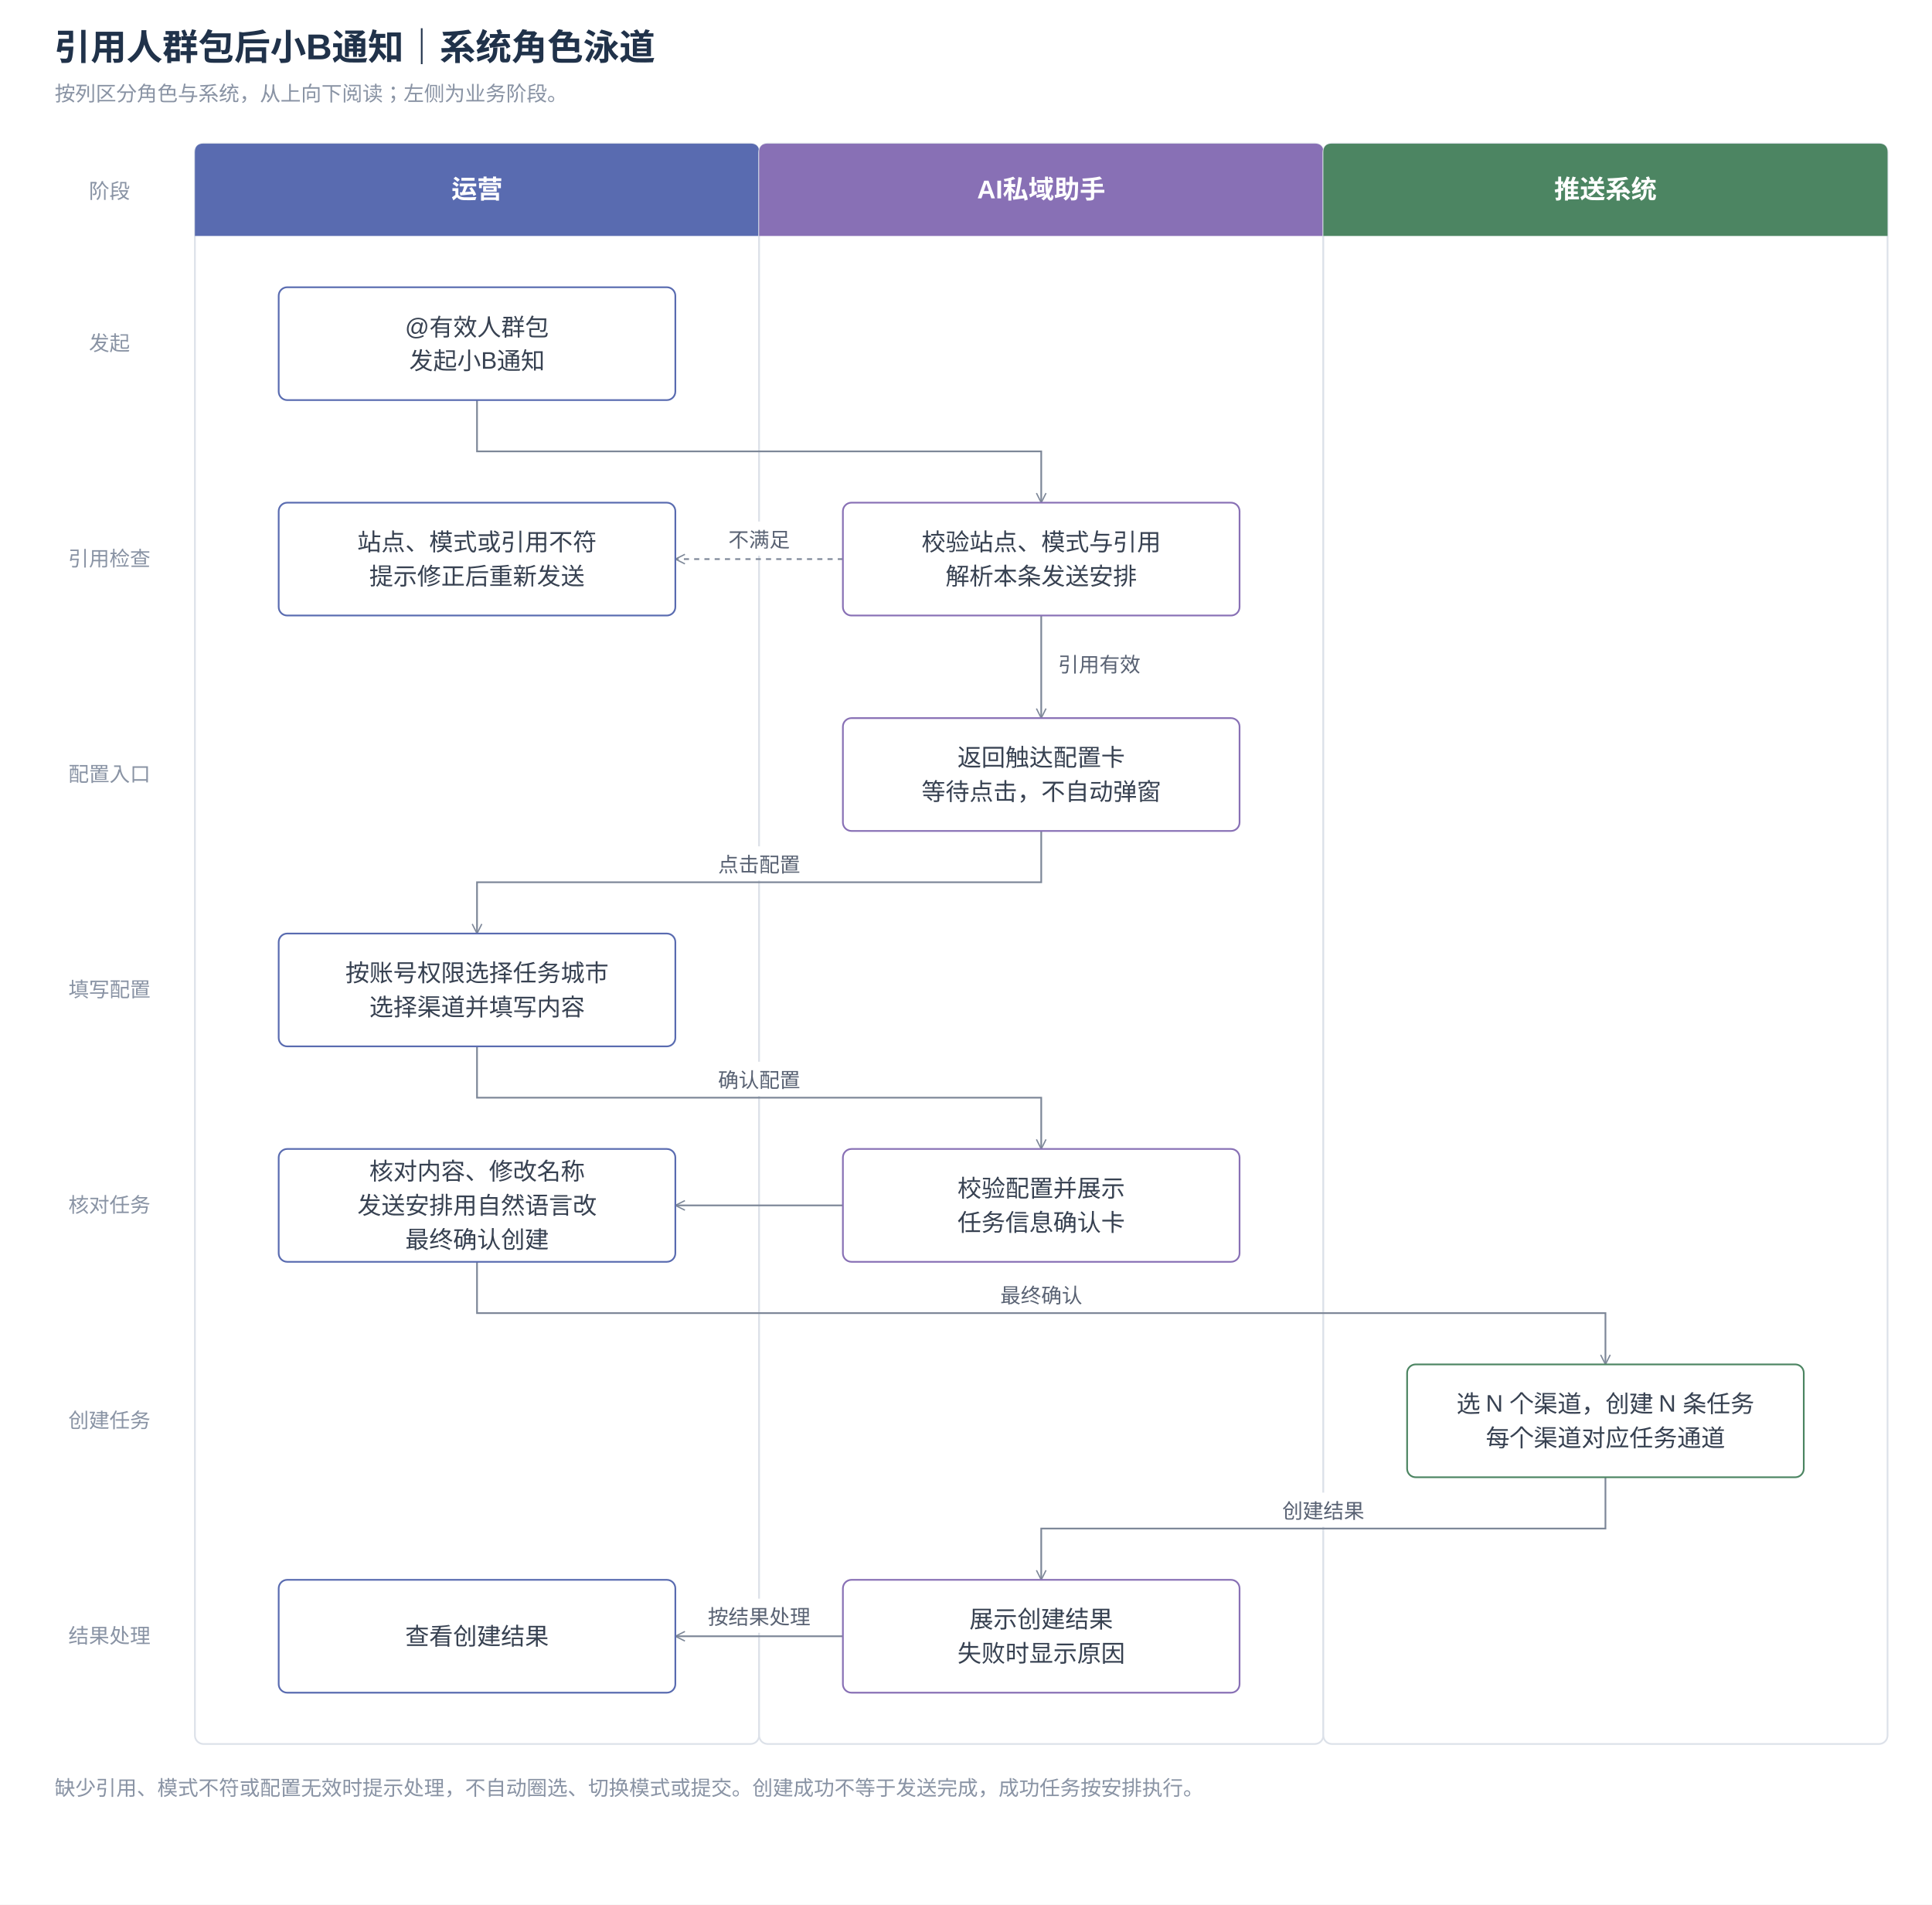
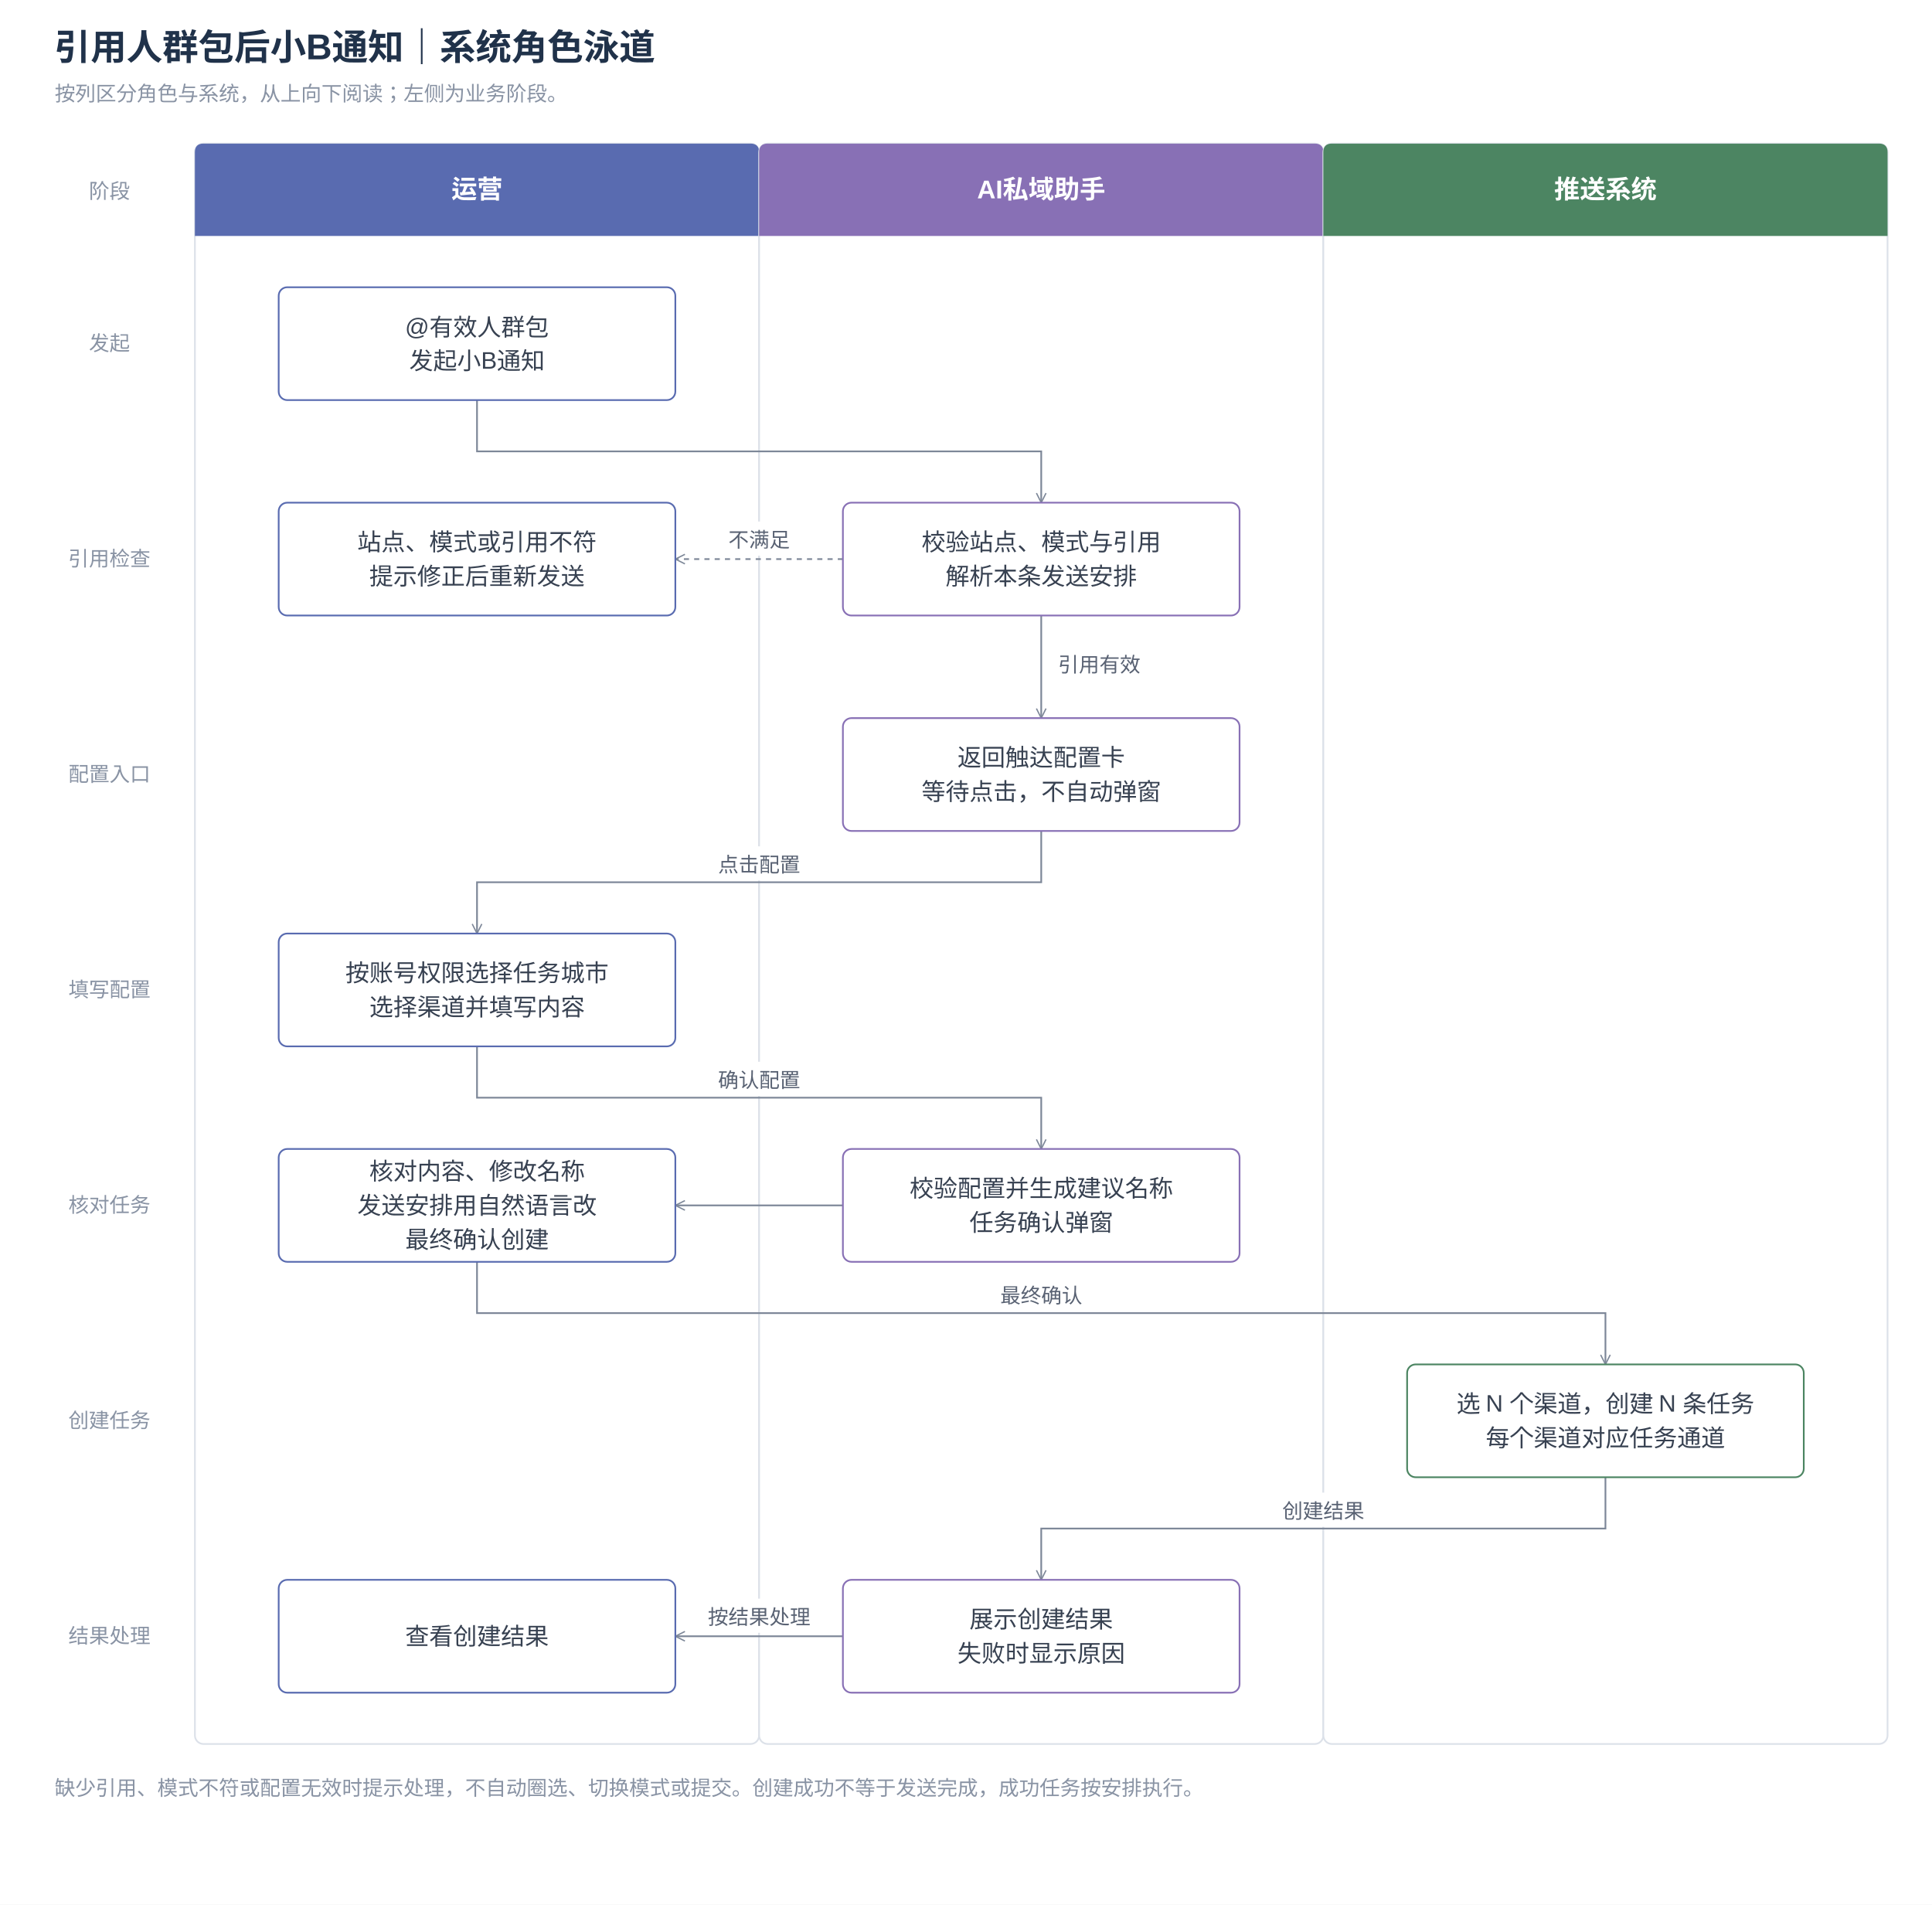
<svg xmlns="http://www.w3.org/2000/svg" width="1130" height="1114" viewBox="0 0 1130 1114" role="img" aria-label="引用人群包后小B通知系统角色泳道图" style="font-family:PingFang SC,Microsoft YaHei,Arial,sans-serif">
  <defs>
    <marker id="arrow" viewBox="0 0 10 10" refX="9" refY="5" markerWidth="7" markerHeight="7" orient="auto">
      <path d="M1 1L9 5L1 9" fill="none" stroke="#7d8798" stroke-width="1.1" />
    </marker>
  </defs>
  <rect width="1130" height="1114" fill="white" />
  <text x="32" y="35" font-size="21" font-weight="650" fill="#20324a">引用人群包后小B通知｜系统角色泳道</text>
  <text x="32" y="59" font-size="12" fill="#8993a4">按列区分角色与系统，从上向下阅读；左侧为业务阶段。</text>
  <text x="64" y="116.0" text-anchor="middle" font-size="12" fill="#8993a4">阶段</text>
  <rect x="114" y="84" width="330" height="936" rx="5" fill="white" stroke="#dce1e9" />
  <path d="M119 84H439Q444 84 444 89V138H114V89Q114 84 119 84" fill="#596bb0" />
  <text x="279.0" y="116.0" text-anchor="middle" font-size="15" font-weight="600" fill="white">运营</text>
  <rect x="444" y="84" width="330" height="936" rx="5" fill="white" stroke="#dce1e9" />
  <path d="M449 84H769Q774 84 774 89V138H444V89Q444 84 449 84" fill="#8870b5" />
  <text x="609.0" y="116.0" text-anchor="middle" font-size="15" font-weight="600" fill="white">AI私域助手</text>
  <rect x="774" y="84" width="330" height="936" rx="5" fill="white" stroke="#dce1e9" />
  <path d="M779 84H1099Q1104 84 1104 89V138H774V89Q774 84 779 84" fill="#4c8562" />
  <text x="939.0" y="116.0" text-anchor="middle" font-size="15" font-weight="600" fill="white">推送系统</text>
  <text x="64" y="205.0" text-anchor="middle" font-size="12" fill="#8993a4">发起</text>
  <text x="64" y="331.0" text-anchor="middle" font-size="12" fill="#8993a4">引用检查</text>
  <text x="64" y="457.0" text-anchor="middle" font-size="12" fill="#8993a4">配置入口</text>
  <text x="64" y="583.0" text-anchor="middle" font-size="12" fill="#8993a4">填写配置</text>
  <text x="64" y="709.0" text-anchor="middle" font-size="12" fill="#8993a4">核对任务</text>
  <text x="64" y="835.0" text-anchor="middle" font-size="12" fill="#8993a4">创建任务</text>
  <text x="64" y="961.0" text-anchor="middle" font-size="12" fill="#8993a4">结果处理</text>
  <path d="M279 234 L279 264 L609 264 L609 294" fill="none" stroke="#7d8798" stroke-width="1" marker-end="url(#arrow)" />
  <path d="M609 360 L609 390 L609 390 L609 420" fill="none" stroke="#7d8798" stroke-width="1" marker-end="url(#arrow)" />
  <rect x="613.0" y="378.0" width="60" height="20" rx="3" fill="white" />
  <text x="643.0" y="393.0" text-anchor="middle" font-size="12" fill="#596273">引用有效</text>
  <path d="M609 486 L609 516 L279 516 L279 546" fill="none" stroke="#7d8798" stroke-width="1" marker-end="url(#arrow)" />
  <rect x="414.0" y="495.0" width="60" height="20" rx="3" fill="white" />
  <text x="444.0" y="510.0" text-anchor="middle" font-size="12" fill="#596273">点击配置</text>
  <path d="M279 612 L279 642 L609 642 L609 672" fill="none" stroke="#7d8798" stroke-width="1" marker-end="url(#arrow)" />
  <rect x="414.0" y="621.0" width="60" height="20" rx="3" fill="white" />
  <text x="444.0" y="636.0" text-anchor="middle" font-size="12" fill="#596273">确认配置</text>
  <path d="M493 705 L395 705" fill="none" stroke="#7d8798" stroke-width="1" marker-end="url(#arrow)" />
  <path d="M279 738 L279 768 L939 768 L939 798" fill="none" stroke="#7d8798" stroke-width="1" marker-end="url(#arrow)" />
  <rect x="579.0" y="747.0" width="60" height="20" rx="3" fill="white" />
  <text x="609.0" y="762.0" text-anchor="middle" font-size="12" fill="#596273">最终确认</text>
  <path d="M939 864 L939 894 L609 894 L609 924" fill="none" stroke="#7d8798" stroke-width="1" marker-end="url(#arrow)" />
  <rect x="744.0" y="873.0" width="60" height="20" rx="3" fill="white" />
  <text x="774.0" y="888.0" text-anchor="middle" font-size="12" fill="#596273">创建结果</text>
  <path d="M493 957 L395 957" fill="none" stroke="#7d8798" stroke-width="1" marker-end="url(#arrow)" />
  <rect x="408.0" y="935.0" width="72" height="20" rx="3" fill="white" />
  <text x="444.0" y="950.0" text-anchor="middle" font-size="12" fill="#596273">按结果处理</text>
  <path d="M493 327 L395 327" fill="none" stroke="#7d8798" stroke-width="1" marker-end="url(#arrow)" stroke-dasharray="3 3" />
  <rect x="420.0" y="305.0" width="48" height="20" rx="3" fill="white" />
  <text x="444.0" y="320.0" text-anchor="middle" font-size="12" fill="#596273">不满足</text>
  <rect x="163.0" y="168.0" width="232" height="66" rx="5" fill="white" stroke="#596bb0" stroke-width="1" />
  <text x="279.0" y="196.0" text-anchor="middle" font-size="14" fill="#374151">@有效人群包</text>
  <text x="279.0" y="216.0" text-anchor="middle" font-size="14" fill="#374151">发起小B通知</text>
  <rect x="493.0" y="294.0" width="232" height="66" rx="5" fill="white" stroke="#8870b5" stroke-width="1" />
  <text x="609.0" y="322.0" text-anchor="middle" font-size="14" fill="#374151">校验站点、模式与引用</text>
  <text x="609.0" y="342.0" text-anchor="middle" font-size="14" fill="#374151">解析本条发送安排</text>
  <rect x="493.0" y="420.0" width="232" height="66" rx="5" fill="white" stroke="#8870b5" stroke-width="1" />
  <text x="609.0" y="448.0" text-anchor="middle" font-size="14" fill="#374151">返回触达配置卡</text>
  <text x="609.0" y="468.0" text-anchor="middle" font-size="14" fill="#374151">等待点击，不自动弹窗</text>
  <rect x="163.0" y="546.0" width="232" height="66" rx="5" fill="white" stroke="#596bb0" stroke-width="1" />
  <text x="279.0" y="574.0" text-anchor="middle" font-size="14" fill="#374151">按账号权限选择任务城市</text>
  <text x="279.0" y="594.0" text-anchor="middle" font-size="14" fill="#374151">选择渠道并填写内容</text>
  <rect x="493.0" y="672.0" width="232" height="66" rx="5" fill="white" stroke="#8870b5" stroke-width="1" />
-   <text x="609.0" y="700.0" text-anchor="middle" font-size="14" fill="#374151">校验配置并展示</text>
-   <text x="609.0" y="720.0" text-anchor="middle" font-size="14" fill="#374151">任务信息确认卡</text>
+   <text x="609.0" y="700.0" text-anchor="middle" font-size="14" fill="#374151">校验配置并生成建议名称</text>
+   <text x="609.0" y="720.0" text-anchor="middle" font-size="14" fill="#374151">任务确认弹窗</text>
  <rect x="163.0" y="672.0" width="232" height="66" rx="5" fill="white" stroke="#596bb0" stroke-width="1" />
  <text x="279.0" y="690.0" text-anchor="middle" font-size="14" fill="#374151">核对内容、修改名称</text>
  <text x="279.0" y="710.0" text-anchor="middle" font-size="14" fill="#374151">发送安排用自然语言改</text>
  <text x="279.0" y="730.0" text-anchor="middle" font-size="14" fill="#374151">最终确认创建</text>
  <rect x="823.0" y="798.0" width="232" height="66" rx="5" fill="white" stroke="#4c8562" stroke-width="1" />
  <text x="939.0" y="826.0" text-anchor="middle" font-size="14" fill="#374151">选 N 个渠道，创建 N 条任务</text>
  <text x="939.0" y="846.0" text-anchor="middle" font-size="14" fill="#374151">每个渠道对应任务通道</text>
  <rect x="493.0" y="924.0" width="232" height="66" rx="5" fill="white" stroke="#8870b5" stroke-width="1" />
  <text x="609.0" y="952.0" text-anchor="middle" font-size="14" fill="#374151">展示创建结果</text>
  <text x="609.0" y="972.0" text-anchor="middle" font-size="14" fill="#374151">失败时显示原因</text>
  <rect x="163.0" y="924.0" width="232" height="66" rx="5" fill="white" stroke="#596bb0" stroke-width="1" />
  <text x="279.0" y="962.0" text-anchor="middle" font-size="14" fill="#374151">查看创建结果</text>
  <rect x="163.0" y="294.0" width="232" height="66" rx="5" fill="white" stroke="#596bb0" stroke-width="1" />
  <text x="279.0" y="322.0" text-anchor="middle" font-size="14" fill="#374151">站点、模式或引用不符</text>
  <text x="279.0" y="342.0" text-anchor="middle" font-size="14" fill="#374151">提示修正后重新发送</text>
  <text x="32" y="1050" font-size="12" fill="#8993a4">缺少引用、模式不符或配置无效时提示处理，不自动圈选、切换模式或提交。创建成功不等于发送完成，成功任务按安排执行。</text>
</svg>
